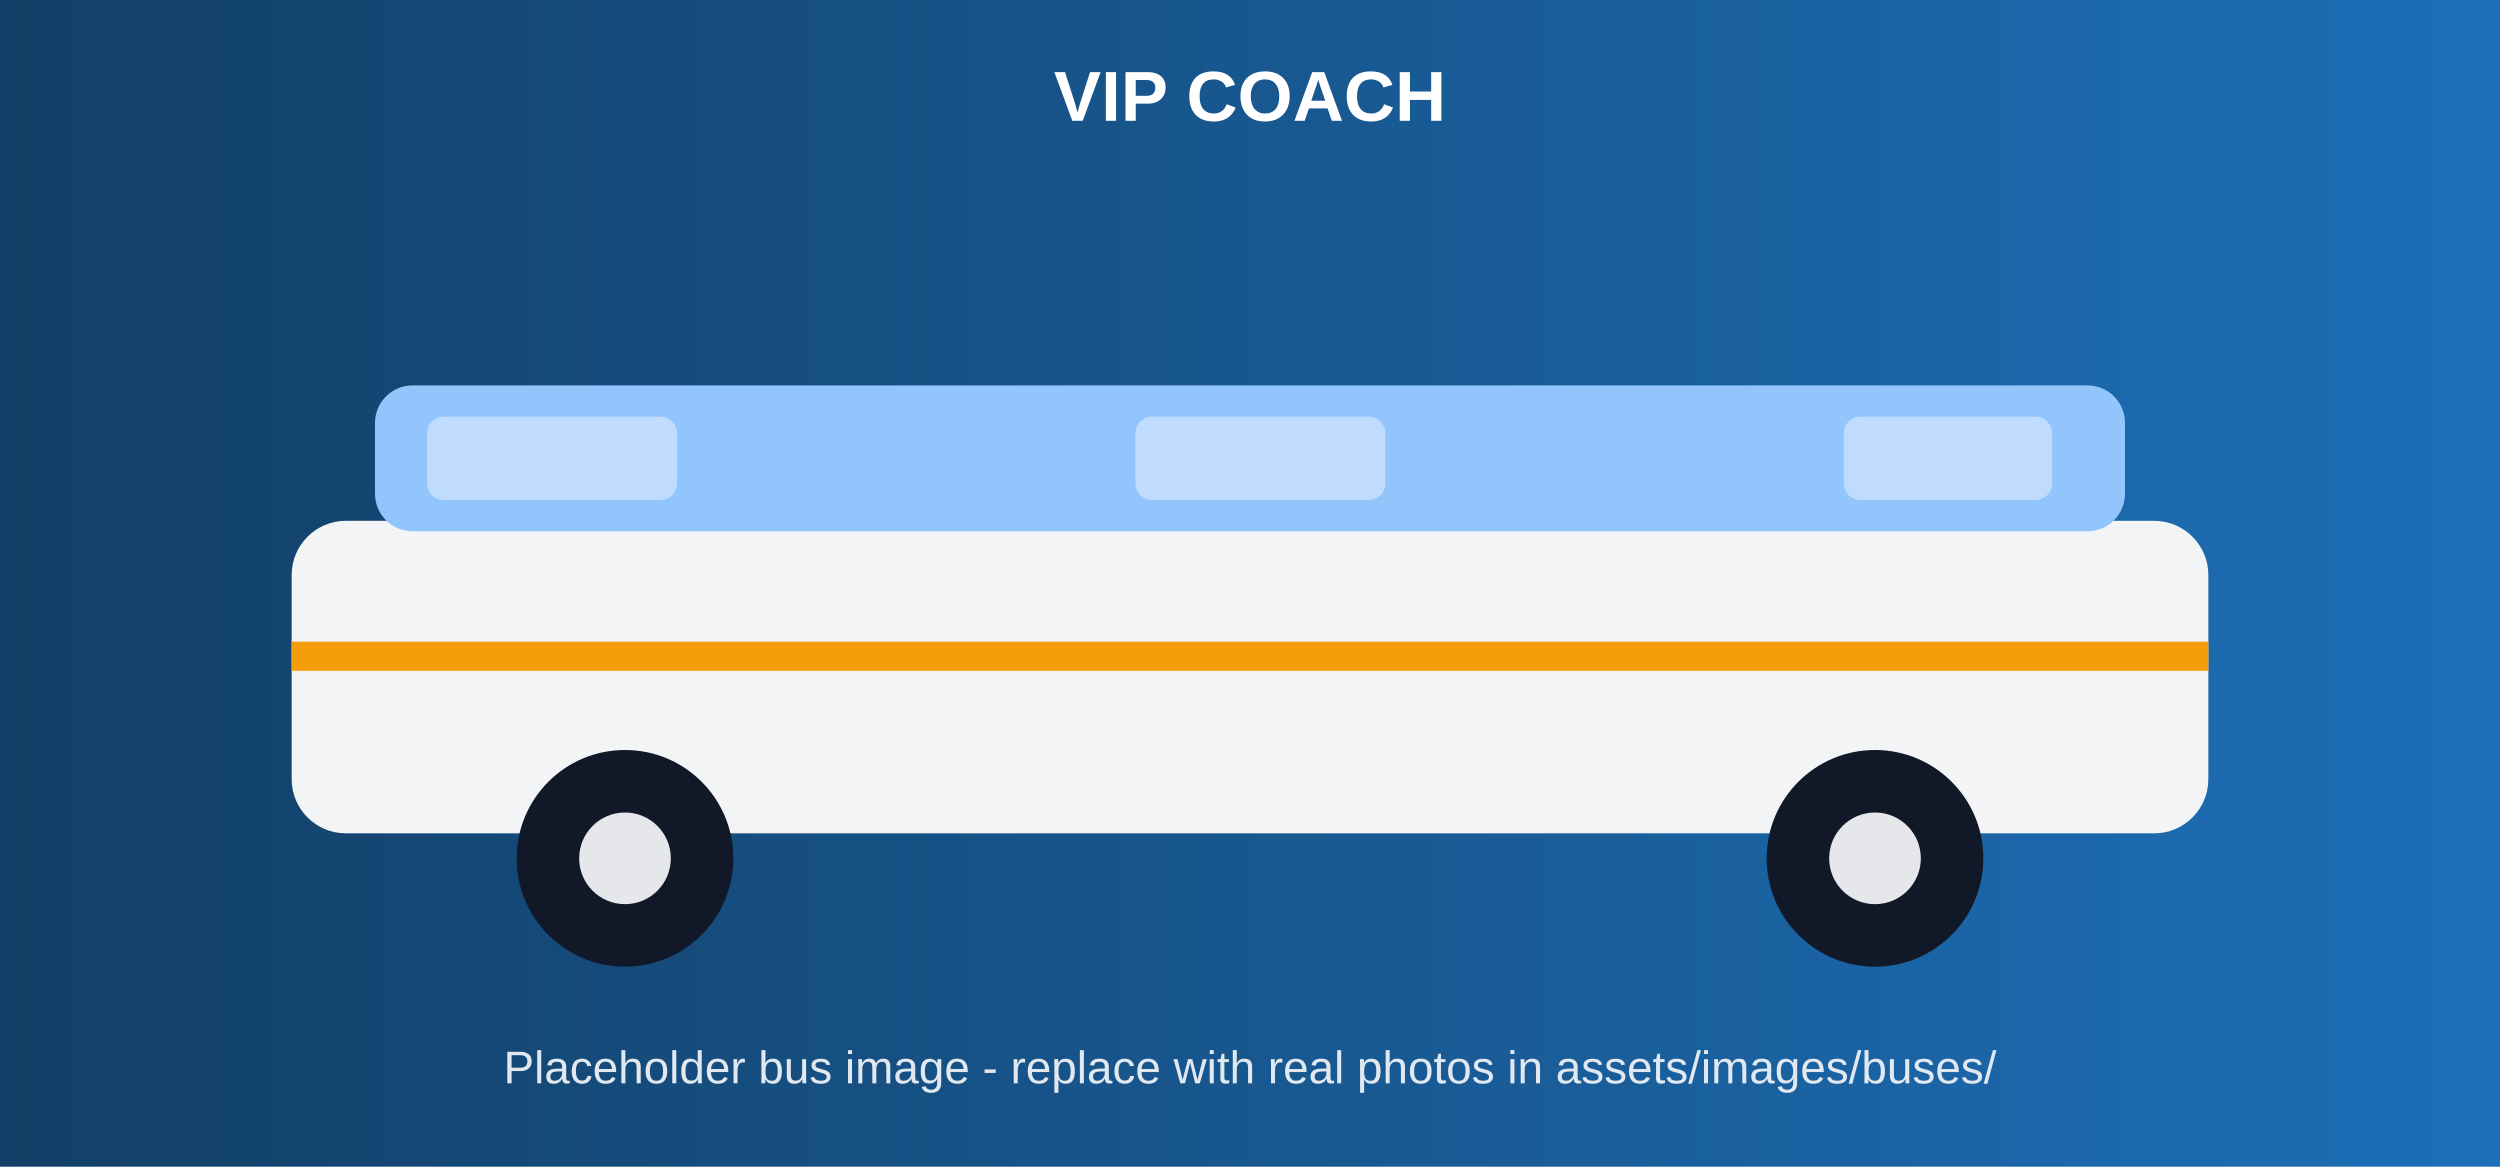
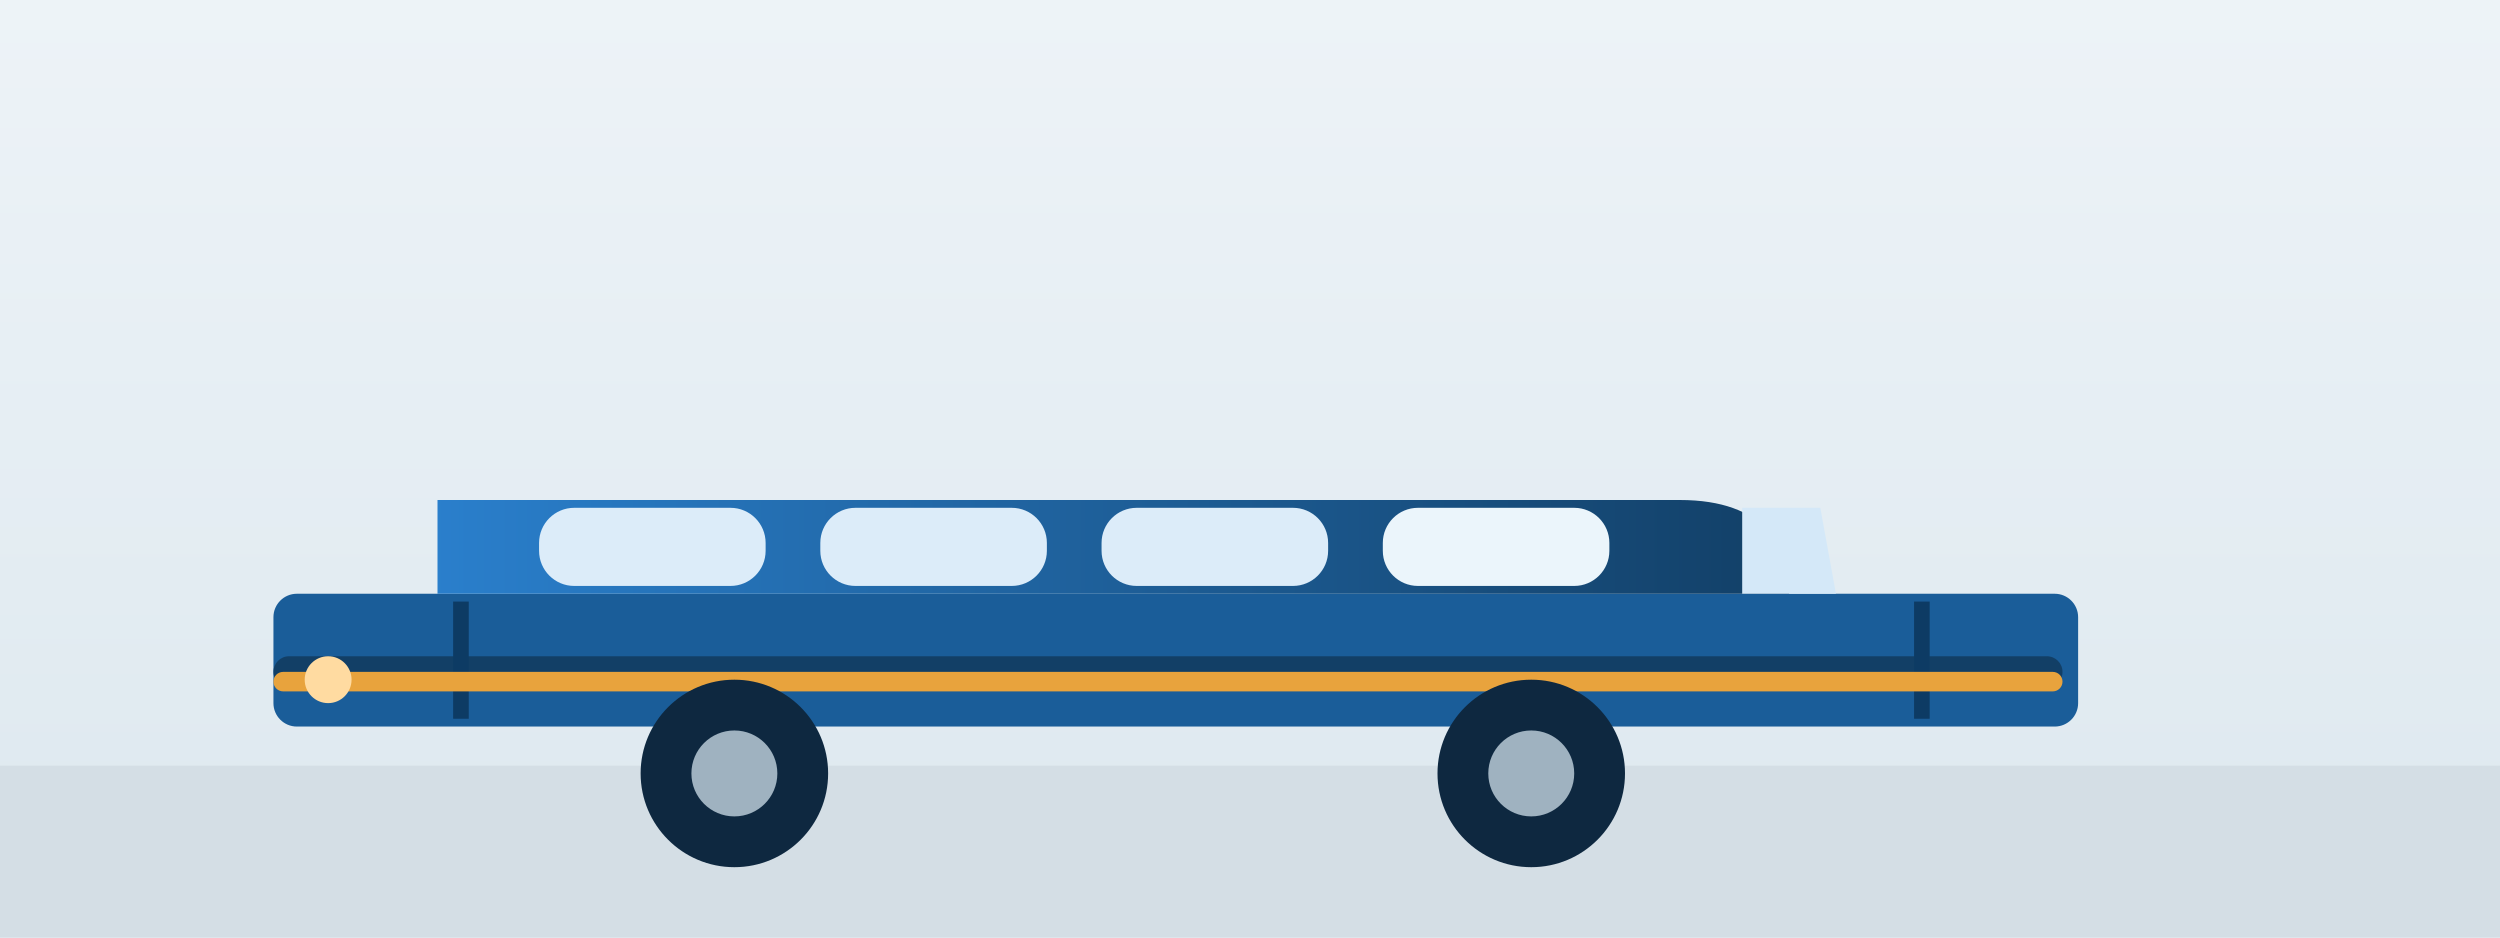
- <svg xmlns="http://www.w3.org/2000/svg" width="1200" height="560" viewBox="0 0 1200 560">
+ <svg xmlns="http://www.w3.org/2000/svg" width="640" height="240" viewBox="0 0 640 240">
  <defs>
-     <linearGradient id="bg" x1="0" y1="0" x2="1" y2="0">
-       <stop offset="0" stop-color="#123f66" />
-       <stop offset="1" stop-color="#1d6fb8" />
+     <linearGradient id="bg" x1="0" y1="0" x2="0" y2="1">
+       <stop offset="0" stop-color="#edf3f7" />
+       <stop offset="1" stop-color="#dde8ef" />
+     </linearGradient>
+     <linearGradient id="coach" x1="0" y1="0" x2="1" y2="0">
+       <stop offset="0" stop-color="#2a7fcc" />
+       <stop offset="1" stop-color="#123f66" />
    </linearGradient>
  </defs>
-   <rect width="1200" height="560" fill="url(#bg)" />
-   <text x="600" y="58" font-family="Segoe UI, Arial, sans-serif" font-size="34" font-weight="700" fill="#ffffff" text-anchor="middle">VIP COACH</text>
-   <g>
-     <rect x="140" y="250" width="920" height="150" rx="26" fill="#f3f4f6" />
-     <rect x="180" y="185" width="840" height="70" rx="18" fill="#93c5fd" />
-     <rect x="205" y="200" width="120" height="40" rx="8" fill="#bfdbfe" />
-     <rect x="545" y="200" width="120" height="40" rx="8" fill="#bfdbfe" />
-     <rect x="885" y="200" width="100" height="40" rx="8" fill="#bfdbfe" />
-     <path d="M140 315 H1060" stroke="#f59e0b" stroke-width="14" />
-     <circle cx="300" cy="412" r="52" fill="#111827" />
-     <circle cx="300" cy="412" r="22" fill="#e5e7eb" />
-     <circle cx="900" cy="412" r="52" fill="#111827" />
-     <circle cx="900" cy="412" r="22" fill="#e5e7eb" />
-   </g>
-   <text x="600" y="520" font-family="Segoe UI, Arial, sans-serif" font-size="22" fill="#e2e8f0" text-anchor="middle">Placeholder bus image - replace with real photos in assets/images/buses/</text>
+   <rect width="640" height="240" fill="url(#bg)" />
+   <rect y="196" width="640" height="44" fill="#d4dee5" />
+   <rect x="70" y="152" width="462" height="34" rx="6" fill="#1a5d99" />
+   <rect x="70" y="168" width="458" height="8" rx="4" fill="#123f66" />
+   <path d="M112 128 h318 c22 0 28 12 28 24 h-346 z" fill="url(#coach)" />
+   <path d="M446 130 h20 l4 22 h-24 z" fill="#d4e8f8" />
+   <rect x="138" y="130" width="58" height="20" rx="9" fill="#dcecf9" />
+   <rect x="210" y="130" width="58" height="20" rx="9" fill="#dcecf9" />
+   <rect x="282" y="130" width="58" height="20" rx="9" fill="#dcecf9" />
+   <rect x="354" y="130" width="58" height="20" rx="9" fill="#ebf5fb" />
+   <path d="M118 154 v30" stroke="#0d3b64" stroke-width="4" />
+   <path d="M492 154 v30" stroke="#0d3b64" stroke-width="4" />
+   <rect x="70" y="172" width="458" height="5" rx="2.5" fill="#e8a33d" />
+   <circle cx="188" cy="198" r="24" fill="#0e2840" />
+   <circle cx="188" cy="198" r="11" fill="#9fb2c0" />
+   <circle cx="392" cy="198" r="24" fill="#0e2840" />
+   <circle cx="392" cy="198" r="11" fill="#9fb2c0" />
+   <circle cx="84" cy="174" r="6" fill="#ffdba1" />
</svg>
